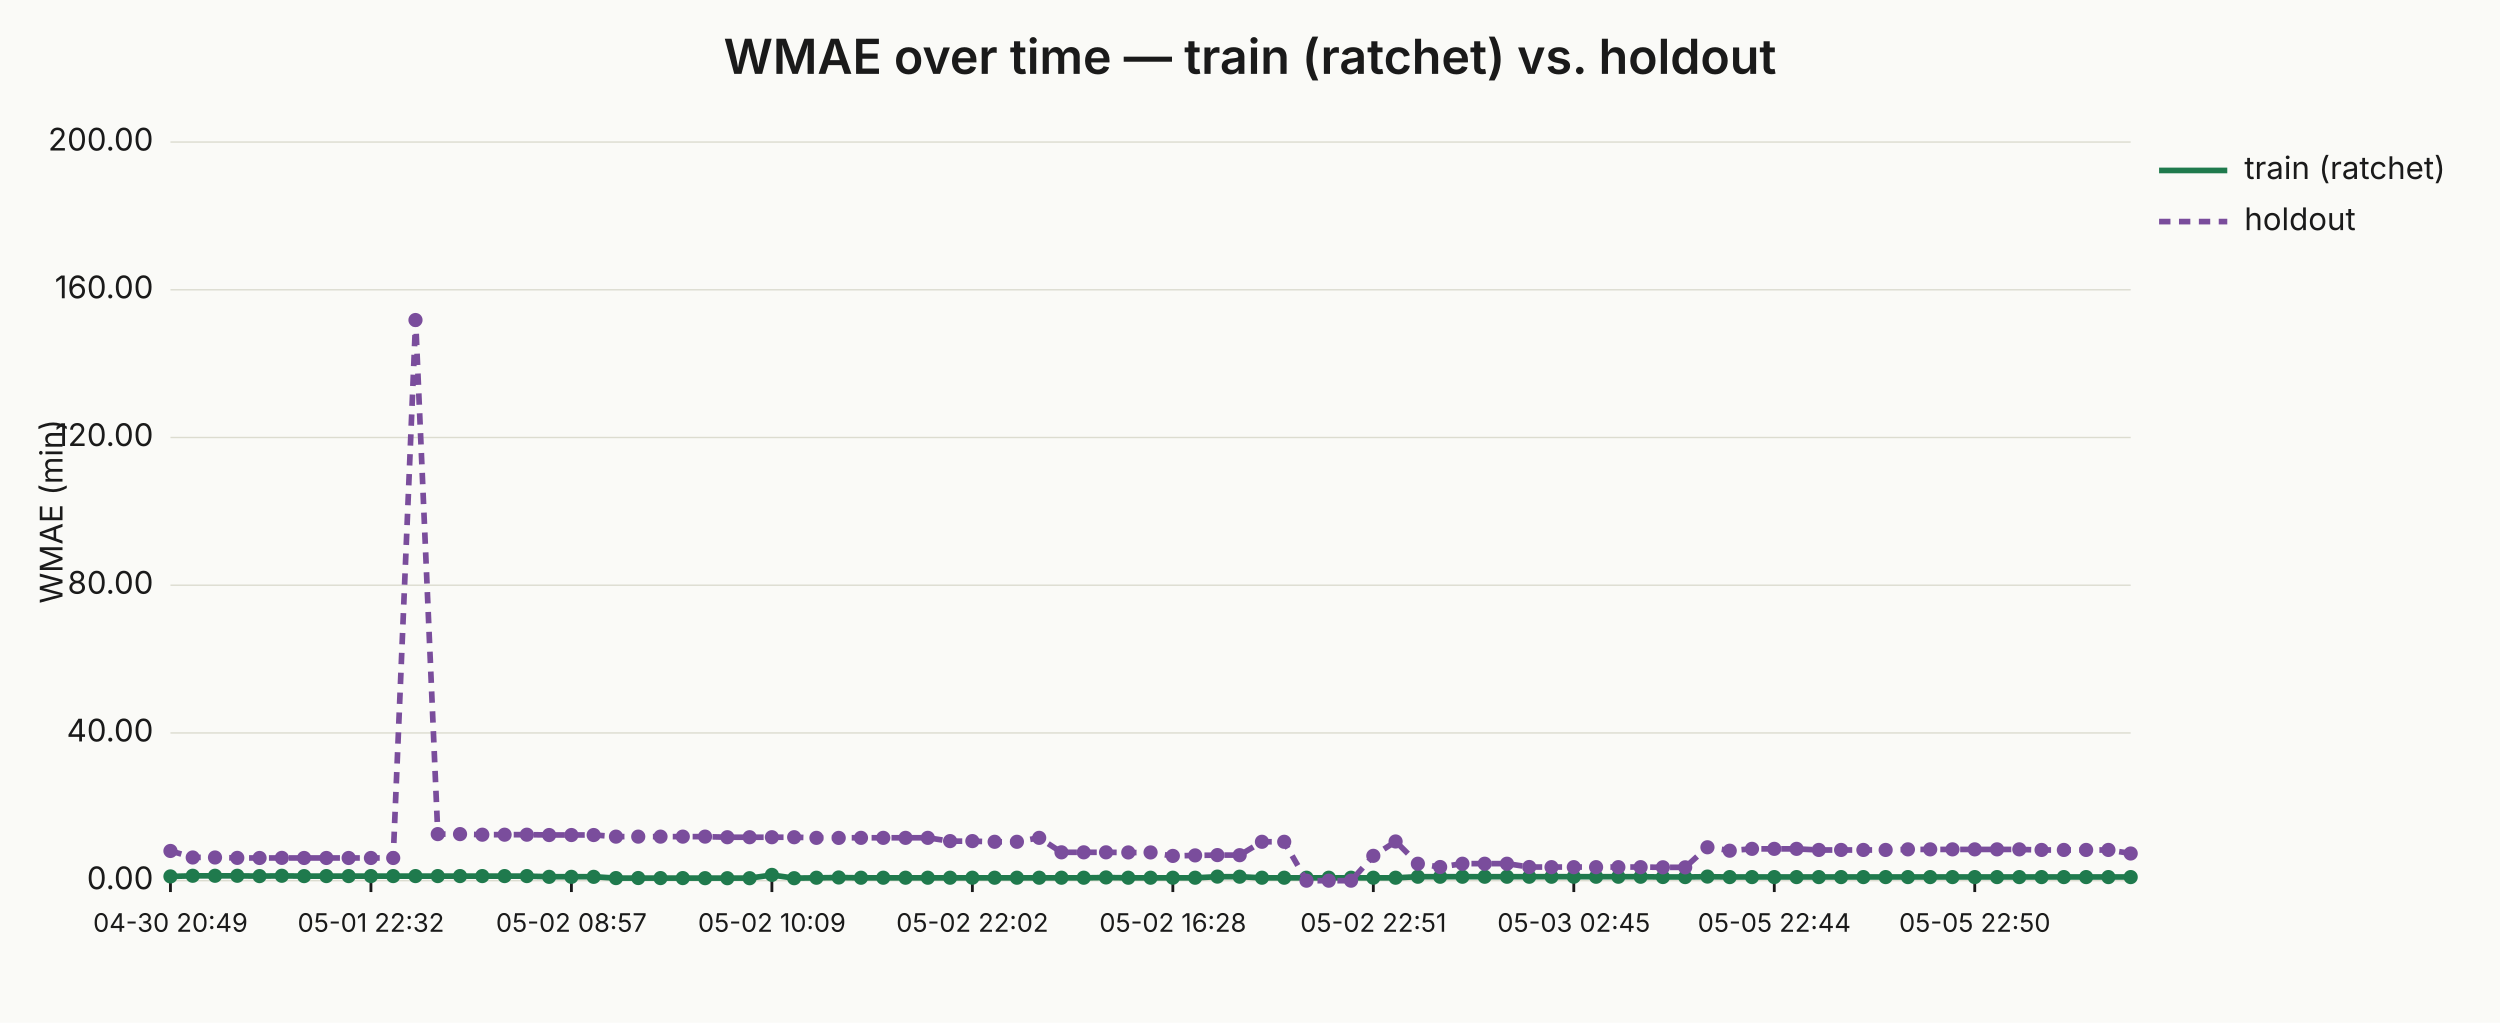
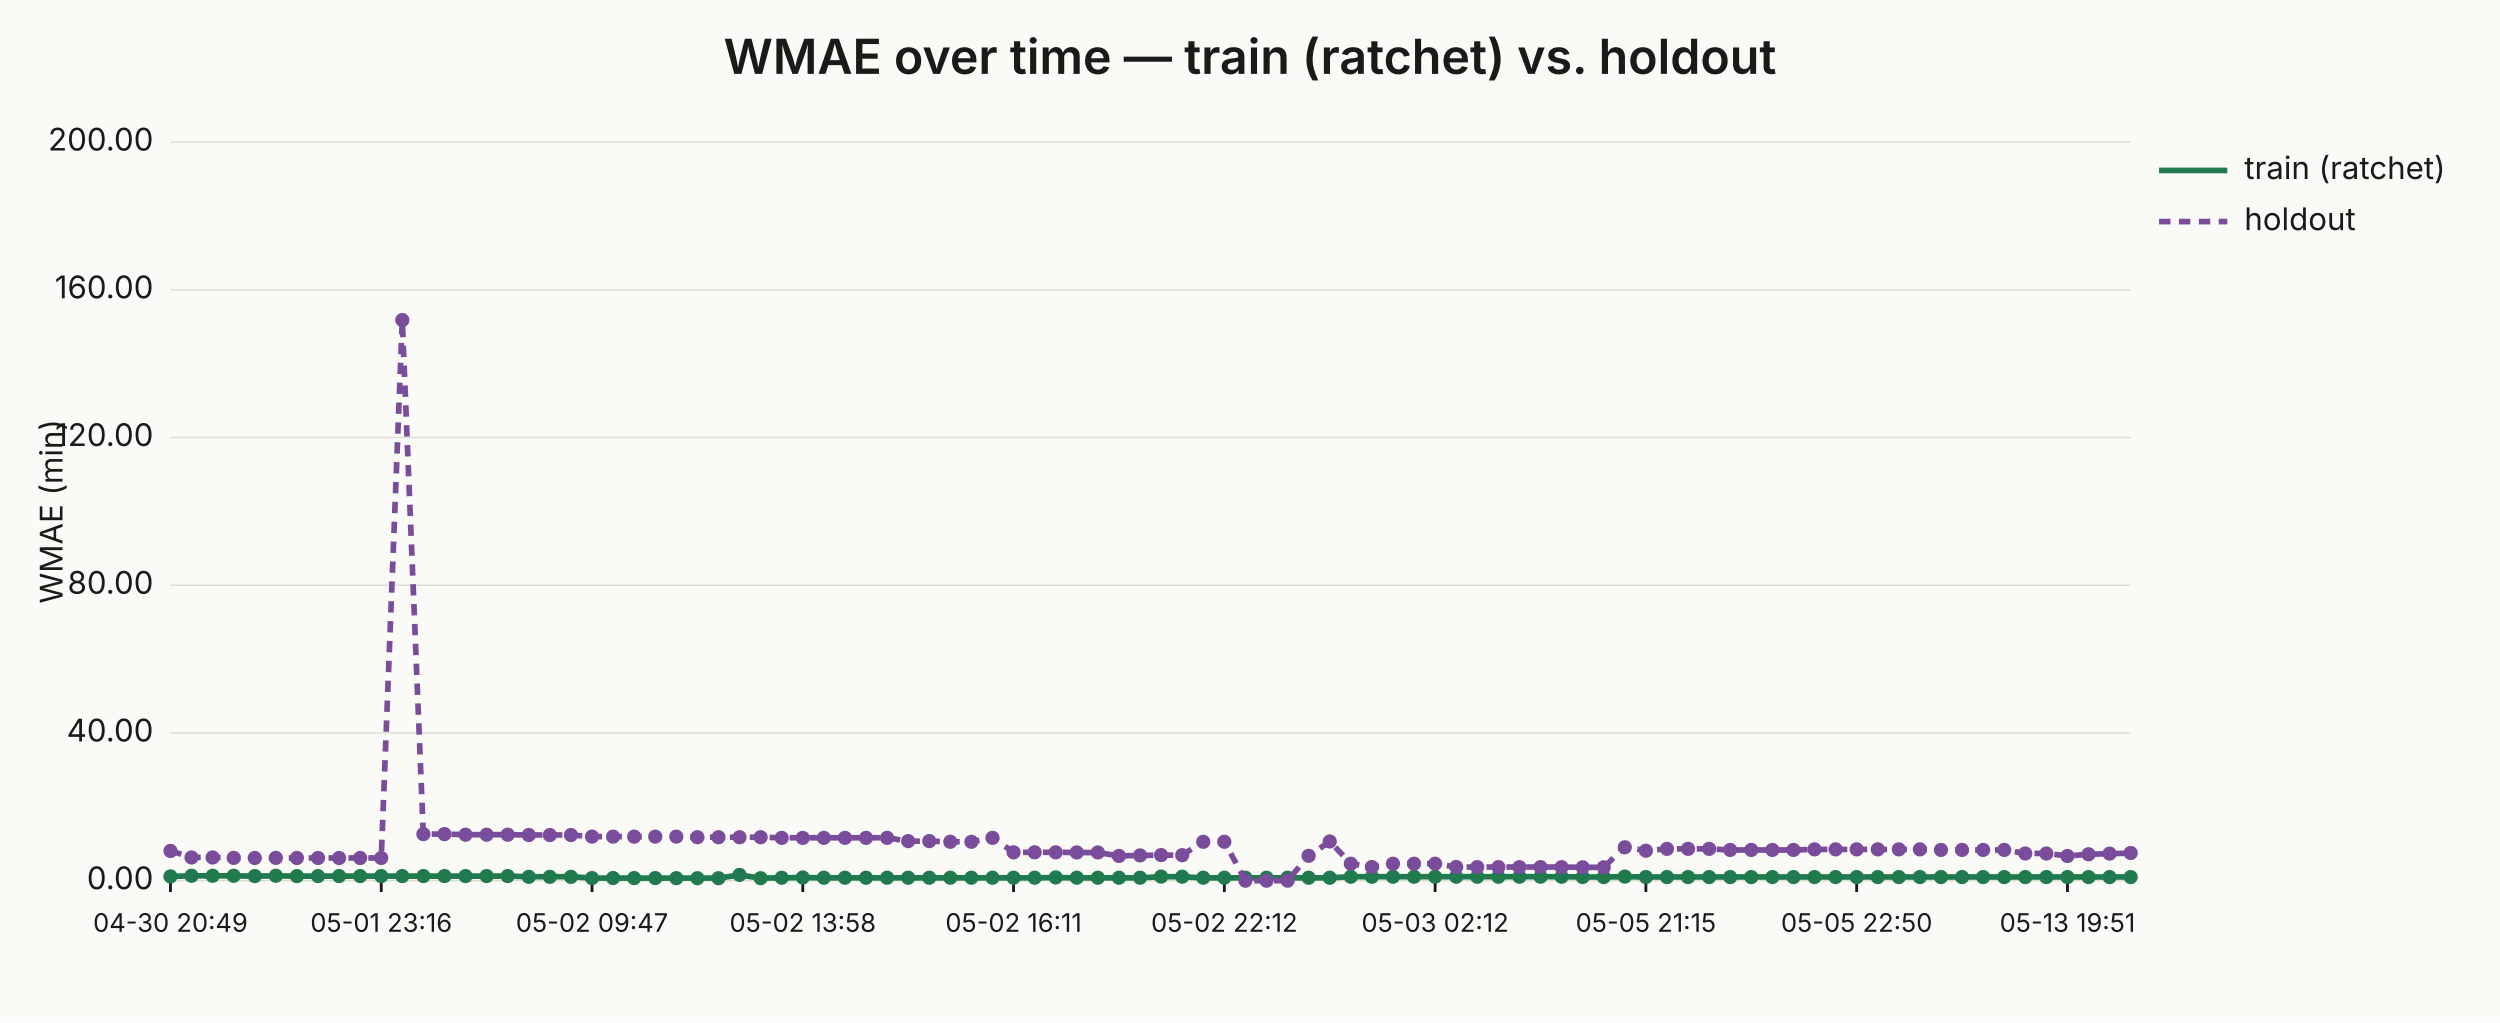
<svg xmlns="http://www.w3.org/2000/svg" viewBox="0 0 880 360" width="880" height="360" font-family="-apple-system, BlinkMacSystemFont, 'Segoe UI', system-ui, sans-serif" font-size="11">
  <rect width="880" height="360" fill="#fafaf7" />
  <text x="440" y="26" text-anchor="middle" fill="#1a1a1a" font-size="17" font-weight="600">WMAE over time — train (ratchet) vs. holdout</text>
  <line x1="60" y1="310" x2="750" y2="310" stroke="#dcdcd0" stroke-width="0.5" />
  <text x="54" y="313" text-anchor="end" fill="#1a1a1a">0.00</text>
  <line x1="60" y1="258" x2="750" y2="258" stroke="#dcdcd0" stroke-width="0.5" />
  <text x="54" y="261" text-anchor="end" fill="#1a1a1a">40.00</text>
  <line x1="60" y1="206" x2="750" y2="206" stroke="#dcdcd0" stroke-width="0.5" />
  <text x="54" y="209" text-anchor="end" fill="#1a1a1a">80.00</text>
  <line x1="60" y1="154" x2="750" y2="154" stroke="#dcdcd0" stroke-width="0.5" />
  <text x="54" y="157" text-anchor="end" fill="#1a1a1a">120.00</text>
  <line x1="60" y1="102" x2="750" y2="102" stroke="#dcdcd0" stroke-width="0.5" />
  <text x="54" y="105" text-anchor="end" fill="#1a1a1a">160.00</text>
  <line x1="60" y1="50" x2="750" y2="50" stroke="#dcdcd0" stroke-width="0.5" />
  <text x="54" y="53" text-anchor="end" fill="#1a1a1a">200.00</text>
  <line x1="60" y1="310" x2="60" y2="314" stroke="#1a1a1a" />
  <text x="60" y="328" text-anchor="middle" fill="#1a1a1a" font-size="9">04-30 20:49</text>
-   <line x1="130.568" y1="310" x2="130.568" y2="314" stroke="#1a1a1a" />
-   <text x="130.568" y="328" text-anchor="middle" fill="#1a1a1a" font-size="9">05-01 22:32</text>
-   <line x1="201.136" y1="310" x2="201.136" y2="314" stroke="#1a1a1a" />
-   <text x="201.136" y="328" text-anchor="middle" fill="#1a1a1a" font-size="9">05-02 08:57</text>
-   <line x1="271.705" y1="310" x2="271.705" y2="314" stroke="#1a1a1a" />
-   <text x="271.705" y="328" text-anchor="middle" fill="#1a1a1a" font-size="9">05-02 10:09</text>
-   <line x1="342.273" y1="310" x2="342.273" y2="314" stroke="#1a1a1a" />
-   <text x="342.273" y="328" text-anchor="middle" fill="#1a1a1a" font-size="9">05-02 22:02</text>
-   <line x1="412.841" y1="310" x2="412.841" y2="314" stroke="#1a1a1a" />
-   <text x="412.841" y="328" text-anchor="middle" fill="#1a1a1a" font-size="9">05-02 16:28</text>
-   <line x1="483.409" y1="310" x2="483.409" y2="314" stroke="#1a1a1a" />
-   <text x="483.409" y="328" text-anchor="middle" fill="#1a1a1a" font-size="9">05-02 22:51</text>
-   <line x1="553.977" y1="310" x2="553.977" y2="314" stroke="#1a1a1a" />
-   <text x="553.977" y="328" text-anchor="middle" fill="#1a1a1a" font-size="9">05-03 02:45</text>
-   <line x1="624.545" y1="310" x2="624.545" y2="314" stroke="#1a1a1a" />
-   <text x="624.545" y="328" text-anchor="middle" fill="#1a1a1a" font-size="9">05-05 22:44</text>
-   <line x1="695.114" y1="310" x2="695.114" y2="314" stroke="#1a1a1a" />
-   <text x="695.114" y="328" text-anchor="middle" fill="#1a1a1a" font-size="9">05-05 22:50</text>
+   <line x1="134.194" y1="310" x2="134.194" y2="314" stroke="#1a1a1a" />
+   <text x="134.194" y="328" text-anchor="middle" fill="#1a1a1a" font-size="9">05-01 23:16</text>
+   <line x1="208.387" y1="310" x2="208.387" y2="314" stroke="#1a1a1a" />
+   <text x="208.387" y="328" text-anchor="middle" fill="#1a1a1a" font-size="9">05-02 09:47</text>
+   <line x1="282.581" y1="310" x2="282.581" y2="314" stroke="#1a1a1a" />
+   <text x="282.581" y="328" text-anchor="middle" fill="#1a1a1a" font-size="9">05-02 13:58</text>
+   <line x1="356.774" y1="310" x2="356.774" y2="314" stroke="#1a1a1a" />
+   <text x="356.774" y="328" text-anchor="middle" fill="#1a1a1a" font-size="9">05-02 16:11</text>
+   <line x1="430.968" y1="310" x2="430.968" y2="314" stroke="#1a1a1a" />
+   <text x="430.968" y="328" text-anchor="middle" fill="#1a1a1a" font-size="9">05-02 22:12</text>
+   <line x1="505.161" y1="310" x2="505.161" y2="314" stroke="#1a1a1a" />
+   <text x="505.161" y="328" text-anchor="middle" fill="#1a1a1a" font-size="9">05-03 02:12</text>
+   <line x1="579.355" y1="310" x2="579.355" y2="314" stroke="#1a1a1a" />
+   <text x="579.355" y="328" text-anchor="middle" fill="#1a1a1a" font-size="9">05-05 21:15</text>
+   <line x1="653.548" y1="310" x2="653.548" y2="314" stroke="#1a1a1a" />
+   <text x="653.548" y="328" text-anchor="middle" fill="#1a1a1a" font-size="9">05-05 22:50</text>
+   <line x1="727.742" y1="310" x2="727.742" y2="314" stroke="#1a1a1a" />
+   <text x="727.742" y="328" text-anchor="middle" fill="#1a1a1a" font-size="9">05-13 19:51</text>
  <text x="22" y="180" transform="rotate(-90 22 180)" text-anchor="middle" fill="#1a1a1a">WMAE (min)</text>
-   <path d="M60.0,308.5 L67.8,308.3 L75.7,308.3 L83.5,308.3 L91.4,308.4 L99.2,308.3 L107.0,308.4 L114.9,308.4 L122.7,308.4 L130.6,308.4 L138.4,308.4 L146.3,308.4 L154.1,308.4 L161.9,308.4 L169.8,308.4 L177.6,308.4 L185.5,308.4 L193.3,308.6 L201.1,308.6 L209.0,308.6 L216.8,309.1 L224.7,309.1 L232.5,309.1 L240.3,309.1 L248.2,309.1 L256.0,309.1 L263.9,309.1 L271.7,308.0 L279.5,309.1 L287.4,309.0 L295.2,308.9 L303.1,309.0 L310.9,309.0 L318.8,309.0 L326.6,309.0 L334.4,309.0 L342.3,309.0 L350.1,309.0 L358.0,309.0 L365.8,309.0 L373.6,309.0 L381.5,309.0 L389.3,308.9 L397.2,309.0 L405.0,309.0 L412.8,309.0 L420.7,309.0 L428.5,308.6 L436.4,308.6 L444.2,309.0 L452.0,309.0 L459.9,309.0 L467.7,309.0 L475.6,309.0 L483.4,309.0 L491.3,309.0 L499.1,308.6 L506.9,308.6 L514.8,308.6 L522.6,308.6 L530.5,308.6 L538.3,308.6 L546.1,308.6 L554.0,308.6 L561.8,308.6 L569.7,308.6 L577.5,308.6 L585.3,308.7 L593.2,308.7 L601.0,308.6 L608.9,308.7 L616.7,308.7 L624.5,308.7 L632.4,308.7 L640.2,308.7 L648.1,308.7 L655.9,308.7 L663.8,308.7 L671.6,308.7 L679.4,308.7 L687.3,308.7 L695.1,308.7 L703.0,308.7 L710.8,308.7 L718.6,308.7 L726.5,308.7 L734.3,308.7 L742.2,308.7 L750.0,308.7" fill="none" stroke="#1f7a4d" stroke-width="2" />
+   <path d="M60.0,308.5 L67.4,308.3 L74.8,308.3 L82.3,308.3 L89.7,308.4 L97.1,308.3 L104.5,308.4 L111.9,308.4 L119.4,308.4 L126.8,308.4 L134.2,308.4 L141.6,308.4 L149.0,308.4 L156.5,308.4 L163.9,308.4 L171.3,308.4 L178.7,308.4 L186.1,308.6 L193.5,308.6 L201.0,308.6 L208.4,309.1 L215.8,309.1 L223.2,309.1 L230.6,309.1 L238.1,309.1 L245.5,309.1 L252.9,309.1 L260.3,308.0 L267.7,309.1 L275.2,309.0 L282.6,308.9 L290.0,309.0 L297.4,309.0 L304.8,309.0 L312.3,309.0 L319.7,309.0 L327.1,309.0 L334.5,309.0 L341.9,309.0 L349.4,309.0 L356.8,309.0 L364.2,309.0 L371.6,308.9 L379.0,309.0 L386.5,309.0 L393.9,309.0 L401.3,309.0 L408.7,308.6 L416.1,308.6 L423.5,309.0 L431.0,309.0 L438.4,309.0 L445.8,309.0 L453.2,309.0 L460.6,309.0 L468.1,309.0 L475.5,308.6 L482.9,308.6 L490.3,308.6 L497.7,308.6 L505.2,308.6 L512.6,308.6 L520.0,308.6 L527.4,308.6 L534.8,308.6 L542.3,308.6 L549.7,308.6 L557.1,308.7 L564.5,308.7 L571.9,308.6 L579.4,308.7 L586.8,308.7 L594.2,308.7 L601.6,308.7 L609.0,308.7 L616.5,308.7 L623.9,308.7 L631.3,308.7 L638.7,308.7 L646.1,308.7 L653.5,308.7 L661.0,308.7 L668.4,308.7 L675.8,308.7 L683.2,308.7 L690.6,308.7 L698.1,308.7 L705.5,308.7 L712.9,308.7 L720.3,308.7 L727.7,308.7 L735.2,308.7 L742.6,308.7 L750.0,308.7" fill="none" stroke="#1f7a4d" stroke-width="2" />
  <circle cx="60" cy="308.497" r="2.5" fill="#1f7a4d" />
-   <circle cx="67.841" cy="308.271" r="2.5" fill="#1f7a4d" />
-   <circle cx="75.682" cy="308.271" r="2.5" fill="#1f7a4d" />
-   <circle cx="83.523" cy="308.271" r="2.5" fill="#1f7a4d" />
-   <circle cx="91.364" cy="308.389" r="2.5" fill="#1f7a4d" />
-   <circle cx="99.205" cy="308.271" r="2.5" fill="#1f7a4d" />
-   <circle cx="107.045" cy="308.389" r="2.5" fill="#1f7a4d" />
-   <circle cx="114.886" cy="308.379" r="2.5" fill="#1f7a4d" />
-   <circle cx="122.727" cy="308.379" r="2.5" fill="#1f7a4d" />
-   <circle cx="130.568" cy="308.379" r="2.5" fill="#1f7a4d" />
-   <circle cx="138.409" cy="308.379" r="2.5" fill="#1f7a4d" />
-   <circle cx="146.25" cy="308.379" r="2.5" fill="#1f7a4d" />
-   <circle cx="154.091" cy="308.379" r="2.5" fill="#1f7a4d" />
-   <circle cx="161.932" cy="308.379" r="2.5" fill="#1f7a4d" />
-   <circle cx="169.773" cy="308.379" r="2.5" fill="#1f7a4d" />
-   <circle cx="177.614" cy="308.379" r="2.5" fill="#1f7a4d" />
-   <circle cx="185.455" cy="308.379" r="2.5" fill="#1f7a4d" />
-   <circle cx="193.295" cy="308.649" r="2.5" fill="#1f7a4d" />
-   <circle cx="201.136" cy="308.649" r="2.5" fill="#1f7a4d" />
-   <circle cx="208.977" cy="308.649" r="2.5" fill="#1f7a4d" />
-   <circle cx="216.818" cy="309.085" r="2.5" fill="#1f7a4d" />
-   <circle cx="224.659" cy="309.063" r="2.5" fill="#1f7a4d" />
-   <circle cx="232.5" cy="309.085" r="2.5" fill="#1f7a4d" />
-   <circle cx="240.341" cy="309.085" r="2.5" fill="#1f7a4d" />
-   <circle cx="248.182" cy="309.114" r="2.5" fill="#1f7a4d" />
-   <circle cx="256.023" cy="309.125" r="2.5" fill="#1f7a4d" />
-   <circle cx="263.864" cy="309.125" r="2.5" fill="#1f7a4d" />
-   <circle cx="271.705" cy="307.963" r="2.5" fill="#1f7a4d" />
-   <circle cx="279.545" cy="309.125" r="2.5" fill="#1f7a4d" />
-   <circle cx="287.386" cy="308.963" r="2.5" fill="#1f7a4d" />
-   <circle cx="295.227" cy="308.873" r="2.5" fill="#1f7a4d" />
-   <circle cx="303.068" cy="308.963" r="2.5" fill="#1f7a4d" />
-   <circle cx="310.909" cy="308.957" r="2.5" fill="#1f7a4d" />
-   <circle cx="318.75" cy="308.957" r="2.5" fill="#1f7a4d" />
-   <circle cx="326.591" cy="308.957" r="2.5" fill="#1f7a4d" />
-   <circle cx="334.432" cy="308.957" r="2.5" fill="#1f7a4d" />
-   <circle cx="342.273" cy="308.957" r="2.5" fill="#1f7a4d" />
-   <circle cx="350.114" cy="308.957" r="2.5" fill="#1f7a4d" />
-   <circle cx="357.955" cy="308.957" r="2.5" fill="#1f7a4d" />
-   <circle cx="365.795" cy="308.957" r="2.5" fill="#1f7a4d" />
-   <circle cx="373.636" cy="308.957" r="2.5" fill="#1f7a4d" />
-   <circle cx="381.477" cy="308.957" r="2.5" fill="#1f7a4d" />
-   <circle cx="389.318" cy="308.858" r="2.5" fill="#1f7a4d" />
-   <circle cx="397.159" cy="308.957" r="2.5" fill="#1f7a4d" />
-   <circle cx="405" cy="308.957" r="2.5" fill="#1f7a4d" />
-   <circle cx="412.841" cy="308.957" r="2.5" fill="#1f7a4d" />
-   <circle cx="420.682" cy="308.957" r="2.5" fill="#1f7a4d" />
-   <circle cx="428.523" cy="308.565" r="2.5" fill="#1f7a4d" />
-   <circle cx="436.364" cy="308.598" r="2.5" fill="#1f7a4d" />
-   <circle cx="444.205" cy="308.957" r="2.5" fill="#1f7a4d" />
-   <circle cx="452.045" cy="308.957" r="2.5" fill="#1f7a4d" />
-   <circle cx="459.886" cy="308.957" r="2.5" fill="#1f7a4d" />
-   <circle cx="467.727" cy="308.957" r="2.5" fill="#1f7a4d" />
-   <circle cx="475.568" cy="308.957" r="2.5" fill="#1f7a4d" />
-   <circle cx="483.409" cy="308.957" r="2.5" fill="#1f7a4d" />
-   <circle cx="491.25" cy="308.957" r="2.5" fill="#1f7a4d" />
-   <circle cx="499.091" cy="308.613" r="2.5" fill="#1f7a4d" />
-   <circle cx="506.932" cy="308.613" r="2.5" fill="#1f7a4d" />
-   <circle cx="514.773" cy="308.613" r="2.5" fill="#1f7a4d" />
-   <circle cx="522.614" cy="308.613" r="2.5" fill="#1f7a4d" />
-   <circle cx="530.455" cy="308.613" r="2.5" fill="#1f7a4d" />
-   <circle cx="538.295" cy="308.613" r="2.5" fill="#1f7a4d" />
-   <circle cx="546.136" cy="308.613" r="2.5" fill="#1f7a4d" />
-   <circle cx="553.977" cy="308.613" r="2.5" fill="#1f7a4d" />
-   <circle cx="561.818" cy="308.613" r="2.5" fill="#1f7a4d" />
-   <circle cx="569.659" cy="308.613" r="2.5" fill="#1f7a4d" />
-   <circle cx="577.5" cy="308.613" r="2.5" fill="#1f7a4d" />
-   <circle cx="585.341" cy="308.709" r="2.5" fill="#1f7a4d" />
-   <circle cx="593.182" cy="308.732" r="2.5" fill="#1f7a4d" />
-   <circle cx="601.023" cy="308.552" r="2.5" fill="#1f7a4d" />
-   <circle cx="608.864" cy="308.732" r="2.5" fill="#1f7a4d" />
-   <circle cx="616.705" cy="308.732" r="2.5" fill="#1f7a4d" />
-   <circle cx="624.545" cy="308.732" r="2.5" fill="#1f7a4d" />
-   <circle cx="632.386" cy="308.732" r="2.5" fill="#1f7a4d" />
-   <circle cx="640.227" cy="308.732" r="2.5" fill="#1f7a4d" />
-   <circle cx="648.068" cy="308.732" r="2.5" fill="#1f7a4d" />
-   <circle cx="655.909" cy="308.732" r="2.5" fill="#1f7a4d" />
-   <circle cx="663.75" cy="308.732" r="2.5" fill="#1f7a4d" />
-   <circle cx="671.591" cy="308.732" r="2.5" fill="#1f7a4d" />
-   <circle cx="679.432" cy="308.732" r="2.5" fill="#1f7a4d" />
-   <circle cx="687.273" cy="308.732" r="2.5" fill="#1f7a4d" />
-   <circle cx="695.114" cy="308.732" r="2.5" fill="#1f7a4d" />
-   <circle cx="702.955" cy="308.732" r="2.5" fill="#1f7a4d" />
-   <circle cx="710.795" cy="308.732" r="2.5" fill="#1f7a4d" />
-   <circle cx="718.636" cy="308.732" r="2.5" fill="#1f7a4d" />
-   <circle cx="726.477" cy="308.732" r="2.5" fill="#1f7a4d" />
-   <circle cx="734.318" cy="308.732" r="2.5" fill="#1f7a4d" />
-   <circle cx="742.159" cy="308.732" r="2.5" fill="#1f7a4d" />
+   <circle cx="67.419" cy="308.271" r="2.5" fill="#1f7a4d" />
+   <circle cx="74.839" cy="308.271" r="2.5" fill="#1f7a4d" />
+   <circle cx="82.258" cy="308.271" r="2.5" fill="#1f7a4d" />
+   <circle cx="89.677" cy="308.389" r="2.5" fill="#1f7a4d" />
+   <circle cx="97.097" cy="308.271" r="2.5" fill="#1f7a4d" />
+   <circle cx="104.516" cy="308.389" r="2.5" fill="#1f7a4d" />
+   <circle cx="111.935" cy="308.379" r="2.5" fill="#1f7a4d" />
+   <circle cx="119.355" cy="308.379" r="2.5" fill="#1f7a4d" />
+   <circle cx="126.774" cy="308.379" r="2.5" fill="#1f7a4d" />
+   <circle cx="134.194" cy="308.379" r="2.5" fill="#1f7a4d" />
+   <circle cx="141.613" cy="308.379" r="2.5" fill="#1f7a4d" />
+   <circle cx="149.032" cy="308.379" r="2.5" fill="#1f7a4d" />
+   <circle cx="156.452" cy="308.379" r="2.5" fill="#1f7a4d" />
+   <circle cx="163.871" cy="308.379" r="2.5" fill="#1f7a4d" />
+   <circle cx="171.29" cy="308.379" r="2.5" fill="#1f7a4d" />
+   <circle cx="178.71" cy="308.379" r="2.5" fill="#1f7a4d" />
+   <circle cx="186.129" cy="308.649" r="2.5" fill="#1f7a4d" />
+   <circle cx="193.548" cy="308.649" r="2.5" fill="#1f7a4d" />
+   <circle cx="200.968" cy="308.649" r="2.5" fill="#1f7a4d" />
+   <circle cx="208.387" cy="309.085" r="2.5" fill="#1f7a4d" />
+   <circle cx="215.806" cy="309.063" r="2.5" fill="#1f7a4d" />
+   <circle cx="223.226" cy="309.085" r="2.5" fill="#1f7a4d" />
+   <circle cx="230.645" cy="309.085" r="2.5" fill="#1f7a4d" />
+   <circle cx="238.065" cy="309.114" r="2.5" fill="#1f7a4d" />
+   <circle cx="245.484" cy="309.125" r="2.5" fill="#1f7a4d" />
+   <circle cx="252.903" cy="309.125" r="2.5" fill="#1f7a4d" />
+   <circle cx="260.323" cy="307.963" r="2.5" fill="#1f7a4d" />
+   <circle cx="267.742" cy="309.125" r="2.5" fill="#1f7a4d" />
+   <circle cx="275.161" cy="308.963" r="2.5" fill="#1f7a4d" />
+   <circle cx="282.581" cy="308.873" r="2.5" fill="#1f7a4d" />
+   <circle cx="290" cy="308.963" r="2.5" fill="#1f7a4d" />
+   <circle cx="297.419" cy="308.957" r="2.5" fill="#1f7a4d" />
+   <circle cx="304.839" cy="308.957" r="2.5" fill="#1f7a4d" />
+   <circle cx="312.258" cy="308.957" r="2.5" fill="#1f7a4d" />
+   <circle cx="319.677" cy="308.957" r="2.5" fill="#1f7a4d" />
+   <circle cx="327.097" cy="308.957" r="2.5" fill="#1f7a4d" />
+   <circle cx="334.516" cy="308.957" r="2.5" fill="#1f7a4d" />
+   <circle cx="341.935" cy="308.957" r="2.5" fill="#1f7a4d" />
+   <circle cx="349.355" cy="308.957" r="2.5" fill="#1f7a4d" />
+   <circle cx="356.774" cy="308.957" r="2.5" fill="#1f7a4d" />
+   <circle cx="364.194" cy="308.957" r="2.5" fill="#1f7a4d" />
+   <circle cx="371.613" cy="308.858" r="2.5" fill="#1f7a4d" />
+   <circle cx="379.032" cy="308.957" r="2.5" fill="#1f7a4d" />
+   <circle cx="386.452" cy="308.957" r="2.5" fill="#1f7a4d" />
+   <circle cx="393.871" cy="308.957" r="2.5" fill="#1f7a4d" />
+   <circle cx="401.29" cy="308.957" r="2.5" fill="#1f7a4d" />
+   <circle cx="408.71" cy="308.565" r="2.5" fill="#1f7a4d" />
+   <circle cx="416.129" cy="308.598" r="2.5" fill="#1f7a4d" />
+   <circle cx="423.548" cy="308.957" r="2.5" fill="#1f7a4d" />
+   <circle cx="430.968" cy="308.957" r="2.5" fill="#1f7a4d" />
+   <circle cx="438.387" cy="308.957" r="2.5" fill="#1f7a4d" />
+   <circle cx="445.806" cy="308.957" r="2.5" fill="#1f7a4d" />
+   <circle cx="453.226" cy="308.957" r="2.5" fill="#1f7a4d" />
+   <circle cx="460.645" cy="308.957" r="2.5" fill="#1f7a4d" />
+   <circle cx="468.065" cy="308.957" r="2.5" fill="#1f7a4d" />
+   <circle cx="475.484" cy="308.613" r="2.5" fill="#1f7a4d" />
+   <circle cx="482.903" cy="308.613" r="2.5" fill="#1f7a4d" />
+   <circle cx="490.323" cy="308.613" r="2.5" fill="#1f7a4d" />
+   <circle cx="497.742" cy="308.613" r="2.5" fill="#1f7a4d" />
+   <circle cx="505.161" cy="308.613" r="2.5" fill="#1f7a4d" />
+   <circle cx="512.581" cy="308.613" r="2.5" fill="#1f7a4d" />
+   <circle cx="520" cy="308.613" r="2.5" fill="#1f7a4d" />
+   <circle cx="527.419" cy="308.613" r="2.5" fill="#1f7a4d" />
+   <circle cx="534.839" cy="308.613" r="2.5" fill="#1f7a4d" />
+   <circle cx="542.258" cy="308.613" r="2.5" fill="#1f7a4d" />
+   <circle cx="549.677" cy="308.613" r="2.5" fill="#1f7a4d" />
+   <circle cx="557.097" cy="308.709" r="2.5" fill="#1f7a4d" />
+   <circle cx="564.516" cy="308.732" r="2.5" fill="#1f7a4d" />
+   <circle cx="571.935" cy="308.552" r="2.5" fill="#1f7a4d" />
+   <circle cx="579.355" cy="308.732" r="2.5" fill="#1f7a4d" />
+   <circle cx="586.774" cy="308.732" r="2.5" fill="#1f7a4d" />
+   <circle cx="594.194" cy="308.732" r="2.5" fill="#1f7a4d" />
+   <circle cx="601.613" cy="308.732" r="2.5" fill="#1f7a4d" />
+   <circle cx="609.032" cy="308.732" r="2.5" fill="#1f7a4d" />
+   <circle cx="616.452" cy="308.732" r="2.5" fill="#1f7a4d" />
+   <circle cx="623.871" cy="308.732" r="2.5" fill="#1f7a4d" />
+   <circle cx="631.29" cy="308.732" r="2.5" fill="#1f7a4d" />
+   <circle cx="638.71" cy="308.732" r="2.5" fill="#1f7a4d" />
+   <circle cx="646.129" cy="308.732" r="2.5" fill="#1f7a4d" />
+   <circle cx="653.548" cy="308.732" r="2.5" fill="#1f7a4d" />
+   <circle cx="660.968" cy="308.732" r="2.5" fill="#1f7a4d" />
+   <circle cx="668.387" cy="308.732" r="2.5" fill="#1f7a4d" />
+   <circle cx="675.806" cy="308.732" r="2.5" fill="#1f7a4d" />
+   <circle cx="683.226" cy="308.732" r="2.5" fill="#1f7a4d" />
+   <circle cx="690.645" cy="308.732" r="2.5" fill="#1f7a4d" />
+   <circle cx="698.065" cy="308.732" r="2.5" fill="#1f7a4d" />
+   <circle cx="705.484" cy="308.732" r="2.5" fill="#1f7a4d" />
+   <circle cx="712.903" cy="308.732" r="2.5" fill="#1f7a4d" />
+   <circle cx="720.323" cy="308.732" r="2.5" fill="#1f7a4d" />
+   <circle cx="727.742" cy="308.732" r="2.5" fill="#1f7a4d" />
+   <circle cx="735.161" cy="308.732" r="2.5" fill="#1f7a4d" />
+   <circle cx="742.581" cy="308.732" r="2.5" fill="#1f7a4d" />
  <circle cx="750" cy="308.732" r="2.5" fill="#1f7a4d" />
-   <path d="M60.0,299.5 L67.8,301.8 L75.7,301.8 L83.5,302.0 L91.4,302.0 L99.2,302.0 L107.0,302.0 L114.9,302.0 L122.7,302.0 L130.6,302.0 L138.4,302.0 L146.3,112.7 L154.1,293.6 L161.9,293.6 L169.8,293.8 L177.6,293.8 L185.5,293.8 L193.3,293.9 L201.1,293.9 L209.0,293.9 L216.8,294.5 L224.7,294.5 L232.5,294.5 L240.3,294.5 L248.2,294.5 L256.0,294.7 L263.9,294.7 L271.7,294.7 L279.5,294.7 L287.4,294.9 L295.2,294.9 L303.1,294.9 L310.9,294.9 L318.8,294.9 L326.6,294.9 L334.4,296.1 L342.3,296.1 L350.1,296.3 L358.0,296.3 L365.8,294.9 L373.6,300.0 L381.5,300.0 L389.3,300.0 L397.2,300.1 L405.0,300.1 L412.8,301.3 L420.7,301.1 L428.5,301.0 L436.4,301.0 L444.2,296.3 L452.0,296.3 L459.9,310.0 L467.7,310.0 L475.6,310.0 L483.4,301.3 L491.3,296.2 L499.1,304.0 L506.9,305.2 L514.8,304.0 L522.6,304.0 L530.5,304.0 L538.3,305.2 L546.1,305.2 L554.0,305.2 L561.8,305.2 L569.7,305.2 L577.5,305.2 L585.3,305.3 L593.2,305.3 L601.0,298.2 L608.9,299.4 L616.7,298.8 L624.5,298.8 L632.4,298.8 L640.2,299.2 L648.1,299.2 L655.9,299.2 L663.8,299.2 L671.6,299.0 L679.4,299.0 L687.3,299.0 L695.1,299.0 L703.0,299.0 L710.8,299.0 L718.6,299.2 L726.5,299.2 L734.3,299.2 L742.2,299.2 L750.0,300.4" fill="none" stroke="#7a4d9c" stroke-width="2" stroke-dasharray="4,3" />
+   <path d="M60.0,299.5 L67.4,301.8 L74.8,301.8 L82.3,302.0 L89.7,302.0 L97.1,302.0 L104.5,302.0 L111.9,302.0 L119.4,302.0 L126.8,302.0 L134.2,302.0 L141.6,112.7 L149.0,293.6 L156.5,293.6 L163.9,293.8 L171.3,293.8 L178.7,293.8 L186.1,293.9 L193.5,293.9 L201.0,293.9 L208.4,294.5 L215.8,294.5 L223.2,294.5 L230.6,294.5 L238.1,294.5 L245.5,294.7 L252.9,294.7 L260.3,294.7 L267.7,294.7 L275.2,294.9 L282.6,294.9 L290.0,294.9 L297.4,294.9 L304.8,294.9 L312.3,294.9 L319.7,296.1 L327.1,296.1 L334.5,296.3 L341.9,296.3 L349.4,294.9 L356.8,300.0 L364.2,300.0 L371.6,300.0 L379.0,300.1 L386.5,300.1 L393.9,301.3 L401.3,301.1 L408.7,301.0 L416.1,301.0 L423.5,296.3 L431.0,296.3 L438.4,310.0 L445.8,310.0 L453.2,310.0 L460.6,301.3 L468.1,296.2 L475.5,304.0 L482.9,305.2 L490.3,304.0 L497.7,304.0 L505.2,304.0 L512.6,305.2 L520.0,305.2 L527.4,305.2 L534.8,305.2 L542.3,305.2 L549.7,305.2 L557.1,305.3 L564.5,305.3 L571.9,298.2 L579.4,299.4 L586.8,298.8 L594.2,298.8 L601.6,298.8 L609.0,299.2 L616.5,299.2 L623.9,299.2 L631.3,299.2 L638.7,299.0 L646.1,299.0 L653.5,299.0 L661.0,299.0 L668.4,299.0 L675.8,299.0 L683.2,299.2 L690.6,299.2 L698.1,299.2 L705.5,299.2 L712.9,300.4 L720.3,300.4 L727.7,301.3 L735.2,300.7 L742.6,300.5 L750.0,300.3" fill="none" stroke="#7a4d9c" stroke-width="2" stroke-dasharray="4,3" />
  <circle cx="60" cy="299.538" r="2.5" fill="#7a4d9c" />
-   <circle cx="67.841" cy="301.834" r="2.5" fill="#7a4d9c" />
-   <circle cx="75.682" cy="301.834" r="2.5" fill="#7a4d9c" />
-   <circle cx="83.523" cy="301.975" r="2.5" fill="#7a4d9c" />
-   <circle cx="91.364" cy="302.008" r="2.5" fill="#7a4d9c" />
-   <circle cx="99.205" cy="301.975" r="2.5" fill="#7a4d9c" />
-   <circle cx="107.045" cy="302.008" r="2.5" fill="#7a4d9c" />
-   <circle cx="114.886" cy="302.008" r="2.5" fill="#7a4d9c" />
-   <circle cx="122.727" cy="302.008" r="2.5" fill="#7a4d9c" />
-   <circle cx="130.568" cy="302.008" r="2.5" fill="#7a4d9c" />
-   <circle cx="138.409" cy="302.008" r="2.5" fill="#7a4d9c" />
-   <circle cx="146.25" cy="112.652" r="2.5" fill="#7a4d9c" />
-   <circle cx="154.091" cy="293.603" r="2.5" fill="#7a4d9c" />
-   <circle cx="161.932" cy="293.603" r="2.5" fill="#7a4d9c" />
-   <circle cx="169.773" cy="293.814" r="2.5" fill="#7a4d9c" />
-   <circle cx="177.614" cy="293.814" r="2.5" fill="#7a4d9c" />
-   <circle cx="185.455" cy="293.814" r="2.5" fill="#7a4d9c" />
-   <circle cx="193.295" cy="293.932" r="2.5" fill="#7a4d9c" />
-   <circle cx="201.136" cy="293.932" r="2.5" fill="#7a4d9c" />
-   <circle cx="208.977" cy="293.932" r="2.5" fill="#7a4d9c" />
-   <circle cx="216.818" cy="294.493" r="2.5" fill="#7a4d9c" />
-   <circle cx="224.659" cy="294.493" r="2.5" fill="#7a4d9c" />
-   <circle cx="232.5" cy="294.493" r="2.5" fill="#7a4d9c" />
-   <circle cx="240.341" cy="294.493" r="2.5" fill="#7a4d9c" />
-   <circle cx="248.182" cy="294.488" r="2.5" fill="#7a4d9c" />
-   <circle cx="256.023" cy="294.701" r="2.5" fill="#7a4d9c" />
-   <circle cx="263.864" cy="294.701" r="2.5" fill="#7a4d9c" />
-   <circle cx="271.705" cy="294.701" r="2.5" fill="#7a4d9c" />
-   <circle cx="279.545" cy="294.701" r="2.5" fill="#7a4d9c" />
-   <circle cx="287.386" cy="294.925" r="2.5" fill="#7a4d9c" />
-   <circle cx="295.227" cy="294.943" r="2.5" fill="#7a4d9c" />
-   <circle cx="303.068" cy="294.925" r="2.5" fill="#7a4d9c" />
-   <circle cx="310.909" cy="294.925" r="2.5" fill="#7a4d9c" />
-   <circle cx="318.75" cy="294.925" r="2.5" fill="#7a4d9c" />
-   <circle cx="326.591" cy="294.925" r="2.5" fill="#7a4d9c" />
-   <circle cx="334.432" cy="296.065" r="2.5" fill="#7a4d9c" />
-   <circle cx="342.273" cy="296.065" r="2.5" fill="#7a4d9c" />
-   <circle cx="350.114" cy="296.311" r="2.5" fill="#7a4d9c" />
-   <circle cx="357.955" cy="296.311" r="2.5" fill="#7a4d9c" />
-   <circle cx="365.795" cy="294.925" r="2.5" fill="#7a4d9c" />
-   <circle cx="373.636" cy="300.02" r="2.5" fill="#7a4d9c" />
-   <circle cx="381.477" cy="300.02" r="2.5" fill="#7a4d9c" />
-   <circle cx="389.318" cy="300.021" r="2.5" fill="#7a4d9c" />
-   <circle cx="397.159" cy="300.058" r="2.5" fill="#7a4d9c" />
-   <circle cx="405" cy="300.058" r="2.5" fill="#7a4d9c" />
-   <circle cx="412.841" cy="301.284" r="2.5" fill="#7a4d9c" />
-   <circle cx="420.682" cy="301.1" r="2.5" fill="#7a4d9c" />
-   <circle cx="428.523" cy="300.992" r="2.5" fill="#7a4d9c" />
-   <circle cx="436.364" cy="301.024" r="2.5" fill="#7a4d9c" />
-   <circle cx="444.205" cy="296.311" r="2.5" fill="#7a4d9c" />
-   <circle cx="452.045" cy="296.311" r="2.5" fill="#7a4d9c" />
-   <circle cx="459.886" cy="310" r="2.5" fill="#7a4d9c" />
-   <circle cx="467.727" cy="310" r="2.5" fill="#7a4d9c" />
-   <circle cx="475.568" cy="310" r="2.5" fill="#7a4d9c" />
-   <circle cx="483.409" cy="301.253" r="2.5" fill="#7a4d9c" />
-   <circle cx="491.25" cy="296.198" r="2.5" fill="#7a4d9c" />
-   <circle cx="499.091" cy="304.034" r="2.5" fill="#7a4d9c" />
-   <circle cx="506.932" cy="305.189" r="2.5" fill="#7a4d9c" />
-   <circle cx="514.773" cy="304.034" r="2.5" fill="#7a4d9c" />
-   <circle cx="522.614" cy="304.034" r="2.5" fill="#7a4d9c" />
-   <circle cx="530.455" cy="304.034" r="2.5" fill="#7a4d9c" />
-   <circle cx="538.295" cy="305.189" r="2.5" fill="#7a4d9c" />
-   <circle cx="546.136" cy="305.238" r="2.5" fill="#7a4d9c" />
-   <circle cx="553.977" cy="305.239" r="2.5" fill="#7a4d9c" />
-   <circle cx="561.818" cy="305.239" r="2.5" fill="#7a4d9c" />
-   <circle cx="569.659" cy="305.239" r="2.5" fill="#7a4d9c" />
-   <circle cx="577.5" cy="305.239" r="2.5" fill="#7a4d9c" />
-   <circle cx="585.341" cy="305.288" r="2.5" fill="#7a4d9c" />
-   <circle cx="593.182" cy="305.299" r="2.5" fill="#7a4d9c" />
-   <circle cx="601.023" cy="298.241" r="2.5" fill="#7a4d9c" />
-   <circle cx="608.864" cy="299.45" r="2.5" fill="#7a4d9c" />
-   <circle cx="616.705" cy="298.797" r="2.5" fill="#7a4d9c" />
-   <circle cx="624.545" cy="298.797" r="2.5" fill="#7a4d9c" />
-   <circle cx="632.386" cy="298.797" r="2.5" fill="#7a4d9c" />
-   <circle cx="640.227" cy="299.178" r="2.5" fill="#7a4d9c" />
-   <circle cx="648.068" cy="299.178" r="2.5" fill="#7a4d9c" />
-   <circle cx="655.909" cy="299.178" r="2.5" fill="#7a4d9c" />
-   <circle cx="663.75" cy="299.178" r="2.5" fill="#7a4d9c" />
-   <circle cx="671.591" cy="298.975" r="2.5" fill="#7a4d9c" />
-   <circle cx="679.432" cy="298.975" r="2.5" fill="#7a4d9c" />
-   <circle cx="687.273" cy="298.975" r="2.5" fill="#7a4d9c" />
-   <circle cx="695.114" cy="298.975" r="2.5" fill="#7a4d9c" />
-   <circle cx="702.955" cy="298.975" r="2.5" fill="#7a4d9c" />
-   <circle cx="710.795" cy="298.975" r="2.5" fill="#7a4d9c" />
-   <circle cx="718.636" cy="299.178" r="2.5" fill="#7a4d9c" />
-   <circle cx="726.477" cy="299.178" r="2.5" fill="#7a4d9c" />
-   <circle cx="734.318" cy="299.178" r="2.5" fill="#7a4d9c" />
-   <circle cx="742.159" cy="299.178" r="2.5" fill="#7a4d9c" />
-   <circle cx="750" cy="300.432" r="2.5" fill="#7a4d9c" />
+   <circle cx="67.419" cy="301.834" r="2.5" fill="#7a4d9c" />
+   <circle cx="74.839" cy="301.834" r="2.5" fill="#7a4d9c" />
+   <circle cx="82.258" cy="301.975" r="2.5" fill="#7a4d9c" />
+   <circle cx="89.677" cy="302.008" r="2.5" fill="#7a4d9c" />
+   <circle cx="97.097" cy="301.975" r="2.5" fill="#7a4d9c" />
+   <circle cx="104.516" cy="302.008" r="2.5" fill="#7a4d9c" />
+   <circle cx="111.935" cy="302.008" r="2.5" fill="#7a4d9c" />
+   <circle cx="119.355" cy="302.008" r="2.5" fill="#7a4d9c" />
+   <circle cx="126.774" cy="302.008" r="2.5" fill="#7a4d9c" />
+   <circle cx="134.194" cy="302.008" r="2.5" fill="#7a4d9c" />
+   <circle cx="141.613" cy="112.652" r="2.5" fill="#7a4d9c" />
+   <circle cx="149.032" cy="293.603" r="2.5" fill="#7a4d9c" />
+   <circle cx="156.452" cy="293.603" r="2.5" fill="#7a4d9c" />
+   <circle cx="163.871" cy="293.814" r="2.5" fill="#7a4d9c" />
+   <circle cx="171.29" cy="293.814" r="2.5" fill="#7a4d9c" />
+   <circle cx="178.71" cy="293.814" r="2.5" fill="#7a4d9c" />
+   <circle cx="186.129" cy="293.932" r="2.5" fill="#7a4d9c" />
+   <circle cx="193.548" cy="293.932" r="2.5" fill="#7a4d9c" />
+   <circle cx="200.968" cy="293.932" r="2.5" fill="#7a4d9c" />
+   <circle cx="208.387" cy="294.493" r="2.5" fill="#7a4d9c" />
+   <circle cx="215.806" cy="294.493" r="2.5" fill="#7a4d9c" />
+   <circle cx="223.226" cy="294.493" r="2.5" fill="#7a4d9c" />
+   <circle cx="230.645" cy="294.493" r="2.5" fill="#7a4d9c" />
+   <circle cx="238.065" cy="294.488" r="2.5" fill="#7a4d9c" />
+   <circle cx="245.484" cy="294.701" r="2.5" fill="#7a4d9c" />
+   <circle cx="252.903" cy="294.701" r="2.5" fill="#7a4d9c" />
+   <circle cx="260.323" cy="294.701" r="2.5" fill="#7a4d9c" />
+   <circle cx="267.742" cy="294.701" r="2.5" fill="#7a4d9c" />
+   <circle cx="275.161" cy="294.925" r="2.5" fill="#7a4d9c" />
+   <circle cx="282.581" cy="294.943" r="2.5" fill="#7a4d9c" />
+   <circle cx="290" cy="294.925" r="2.5" fill="#7a4d9c" />
+   <circle cx="297.419" cy="294.925" r="2.5" fill="#7a4d9c" />
+   <circle cx="304.839" cy="294.925" r="2.5" fill="#7a4d9c" />
+   <circle cx="312.258" cy="294.925" r="2.5" fill="#7a4d9c" />
+   <circle cx="319.677" cy="296.065" r="2.5" fill="#7a4d9c" />
+   <circle cx="327.097" cy="296.065" r="2.5" fill="#7a4d9c" />
+   <circle cx="334.516" cy="296.311" r="2.5" fill="#7a4d9c" />
+   <circle cx="341.935" cy="296.311" r="2.5" fill="#7a4d9c" />
+   <circle cx="349.355" cy="294.925" r="2.5" fill="#7a4d9c" />
+   <circle cx="356.774" cy="300.02" r="2.5" fill="#7a4d9c" />
+   <circle cx="364.194" cy="300.02" r="2.5" fill="#7a4d9c" />
+   <circle cx="371.613" cy="300.021" r="2.5" fill="#7a4d9c" />
+   <circle cx="379.032" cy="300.058" r="2.5" fill="#7a4d9c" />
+   <circle cx="386.452" cy="300.058" r="2.5" fill="#7a4d9c" />
+   <circle cx="393.871" cy="301.284" r="2.5" fill="#7a4d9c" />
+   <circle cx="401.29" cy="301.1" r="2.5" fill="#7a4d9c" />
+   <circle cx="408.71" cy="300.992" r="2.5" fill="#7a4d9c" />
+   <circle cx="416.129" cy="301.024" r="2.5" fill="#7a4d9c" />
+   <circle cx="423.548" cy="296.311" r="2.5" fill="#7a4d9c" />
+   <circle cx="430.968" cy="296.311" r="2.5" fill="#7a4d9c" />
+   <circle cx="438.387" cy="310" r="2.5" fill="#7a4d9c" />
+   <circle cx="445.806" cy="310" r="2.5" fill="#7a4d9c" />
+   <circle cx="453.226" cy="310" r="2.5" fill="#7a4d9c" />
+   <circle cx="460.645" cy="301.253" r="2.5" fill="#7a4d9c" />
+   <circle cx="468.065" cy="296.198" r="2.5" fill="#7a4d9c" />
+   <circle cx="475.484" cy="304.034" r="2.5" fill="#7a4d9c" />
+   <circle cx="482.903" cy="305.189" r="2.5" fill="#7a4d9c" />
+   <circle cx="490.323" cy="304.034" r="2.5" fill="#7a4d9c" />
+   <circle cx="497.742" cy="304.034" r="2.5" fill="#7a4d9c" />
+   <circle cx="505.161" cy="304.034" r="2.5" fill="#7a4d9c" />
+   <circle cx="512.581" cy="305.189" r="2.5" fill="#7a4d9c" />
+   <circle cx="520" cy="305.238" r="2.5" fill="#7a4d9c" />
+   <circle cx="527.419" cy="305.239" r="2.5" fill="#7a4d9c" />
+   <circle cx="534.839" cy="305.239" r="2.5" fill="#7a4d9c" />
+   <circle cx="542.258" cy="305.239" r="2.5" fill="#7a4d9c" />
+   <circle cx="549.677" cy="305.239" r="2.5" fill="#7a4d9c" />
+   <circle cx="557.097" cy="305.288" r="2.5" fill="#7a4d9c" />
+   <circle cx="564.516" cy="305.299" r="2.5" fill="#7a4d9c" />
+   <circle cx="571.935" cy="298.241" r="2.5" fill="#7a4d9c" />
+   <circle cx="579.355" cy="299.45" r="2.5" fill="#7a4d9c" />
+   <circle cx="586.774" cy="298.797" r="2.5" fill="#7a4d9c" />
+   <circle cx="594.194" cy="298.797" r="2.5" fill="#7a4d9c" />
+   <circle cx="601.613" cy="298.797" r="2.5" fill="#7a4d9c" />
+   <circle cx="609.032" cy="299.178" r="2.5" fill="#7a4d9c" />
+   <circle cx="616.452" cy="299.178" r="2.5" fill="#7a4d9c" />
+   <circle cx="623.871" cy="299.178" r="2.5" fill="#7a4d9c" />
+   <circle cx="631.29" cy="299.178" r="2.5" fill="#7a4d9c" />
+   <circle cx="638.71" cy="298.975" r="2.5" fill="#7a4d9c" />
+   <circle cx="646.129" cy="298.975" r="2.5" fill="#7a4d9c" />
+   <circle cx="653.548" cy="298.975" r="2.5" fill="#7a4d9c" />
+   <circle cx="660.968" cy="298.975" r="2.5" fill="#7a4d9c" />
+   <circle cx="668.387" cy="298.975" r="2.5" fill="#7a4d9c" />
+   <circle cx="675.806" cy="298.975" r="2.5" fill="#7a4d9c" />
+   <circle cx="683.226" cy="299.178" r="2.5" fill="#7a4d9c" />
+   <circle cx="690.645" cy="299.178" r="2.5" fill="#7a4d9c" />
+   <circle cx="698.065" cy="299.178" r="2.5" fill="#7a4d9c" />
+   <circle cx="705.484" cy="299.178" r="2.5" fill="#7a4d9c" />
+   <circle cx="712.903" cy="300.432" r="2.5" fill="#7a4d9c" />
+   <circle cx="720.323" cy="300.437" r="2.5" fill="#7a4d9c" />
+   <circle cx="727.742" cy="301.315" r="2.5" fill="#7a4d9c" />
+   <circle cx="735.161" cy="300.701" r="2.5" fill="#7a4d9c" />
+   <circle cx="742.581" cy="300.474" r="2.5" fill="#7a4d9c" />
+   <circle cx="750" cy="300.251" r="2.5" fill="#7a4d9c" />
  <line x1="760" y1="60" x2="784" y2="60" stroke="#1f7a4d" stroke-width="2" />
  <text x="790" y="63" fill="#1a1a1a">train (ratchet)</text>
  <line x1="760" y1="78" x2="784" y2="78" stroke="#7a4d9c" stroke-width="2" stroke-dasharray="4,3" />
  <text x="790" y="81" fill="#1a1a1a">holdout</text>
</svg>
